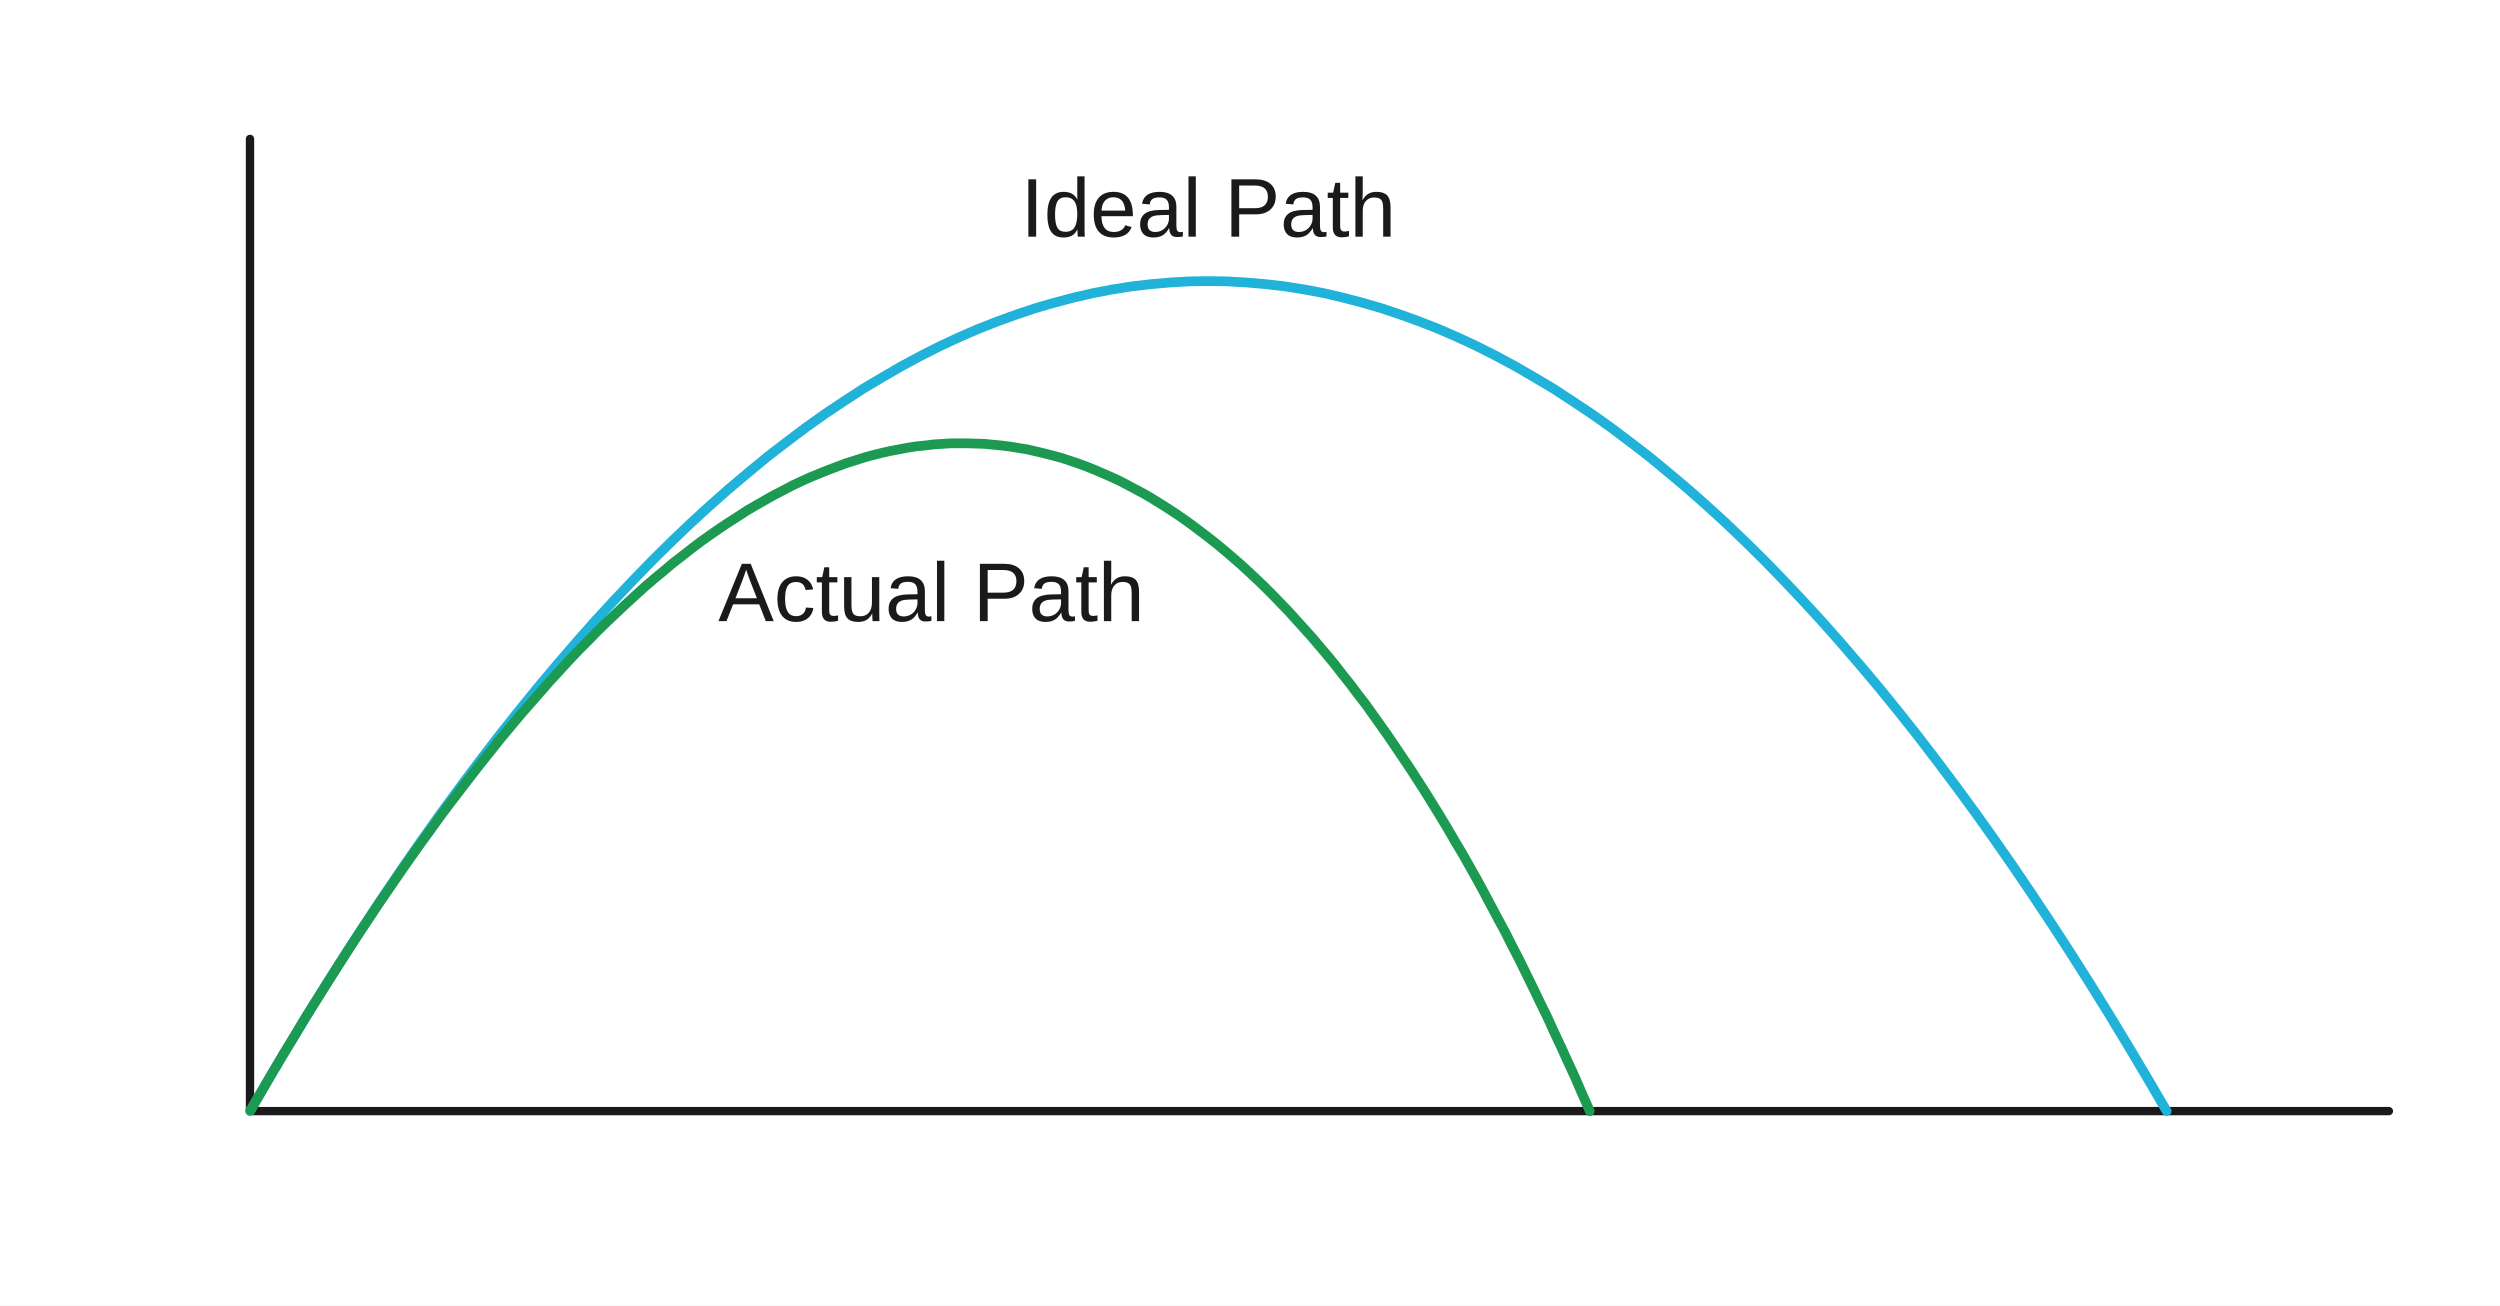
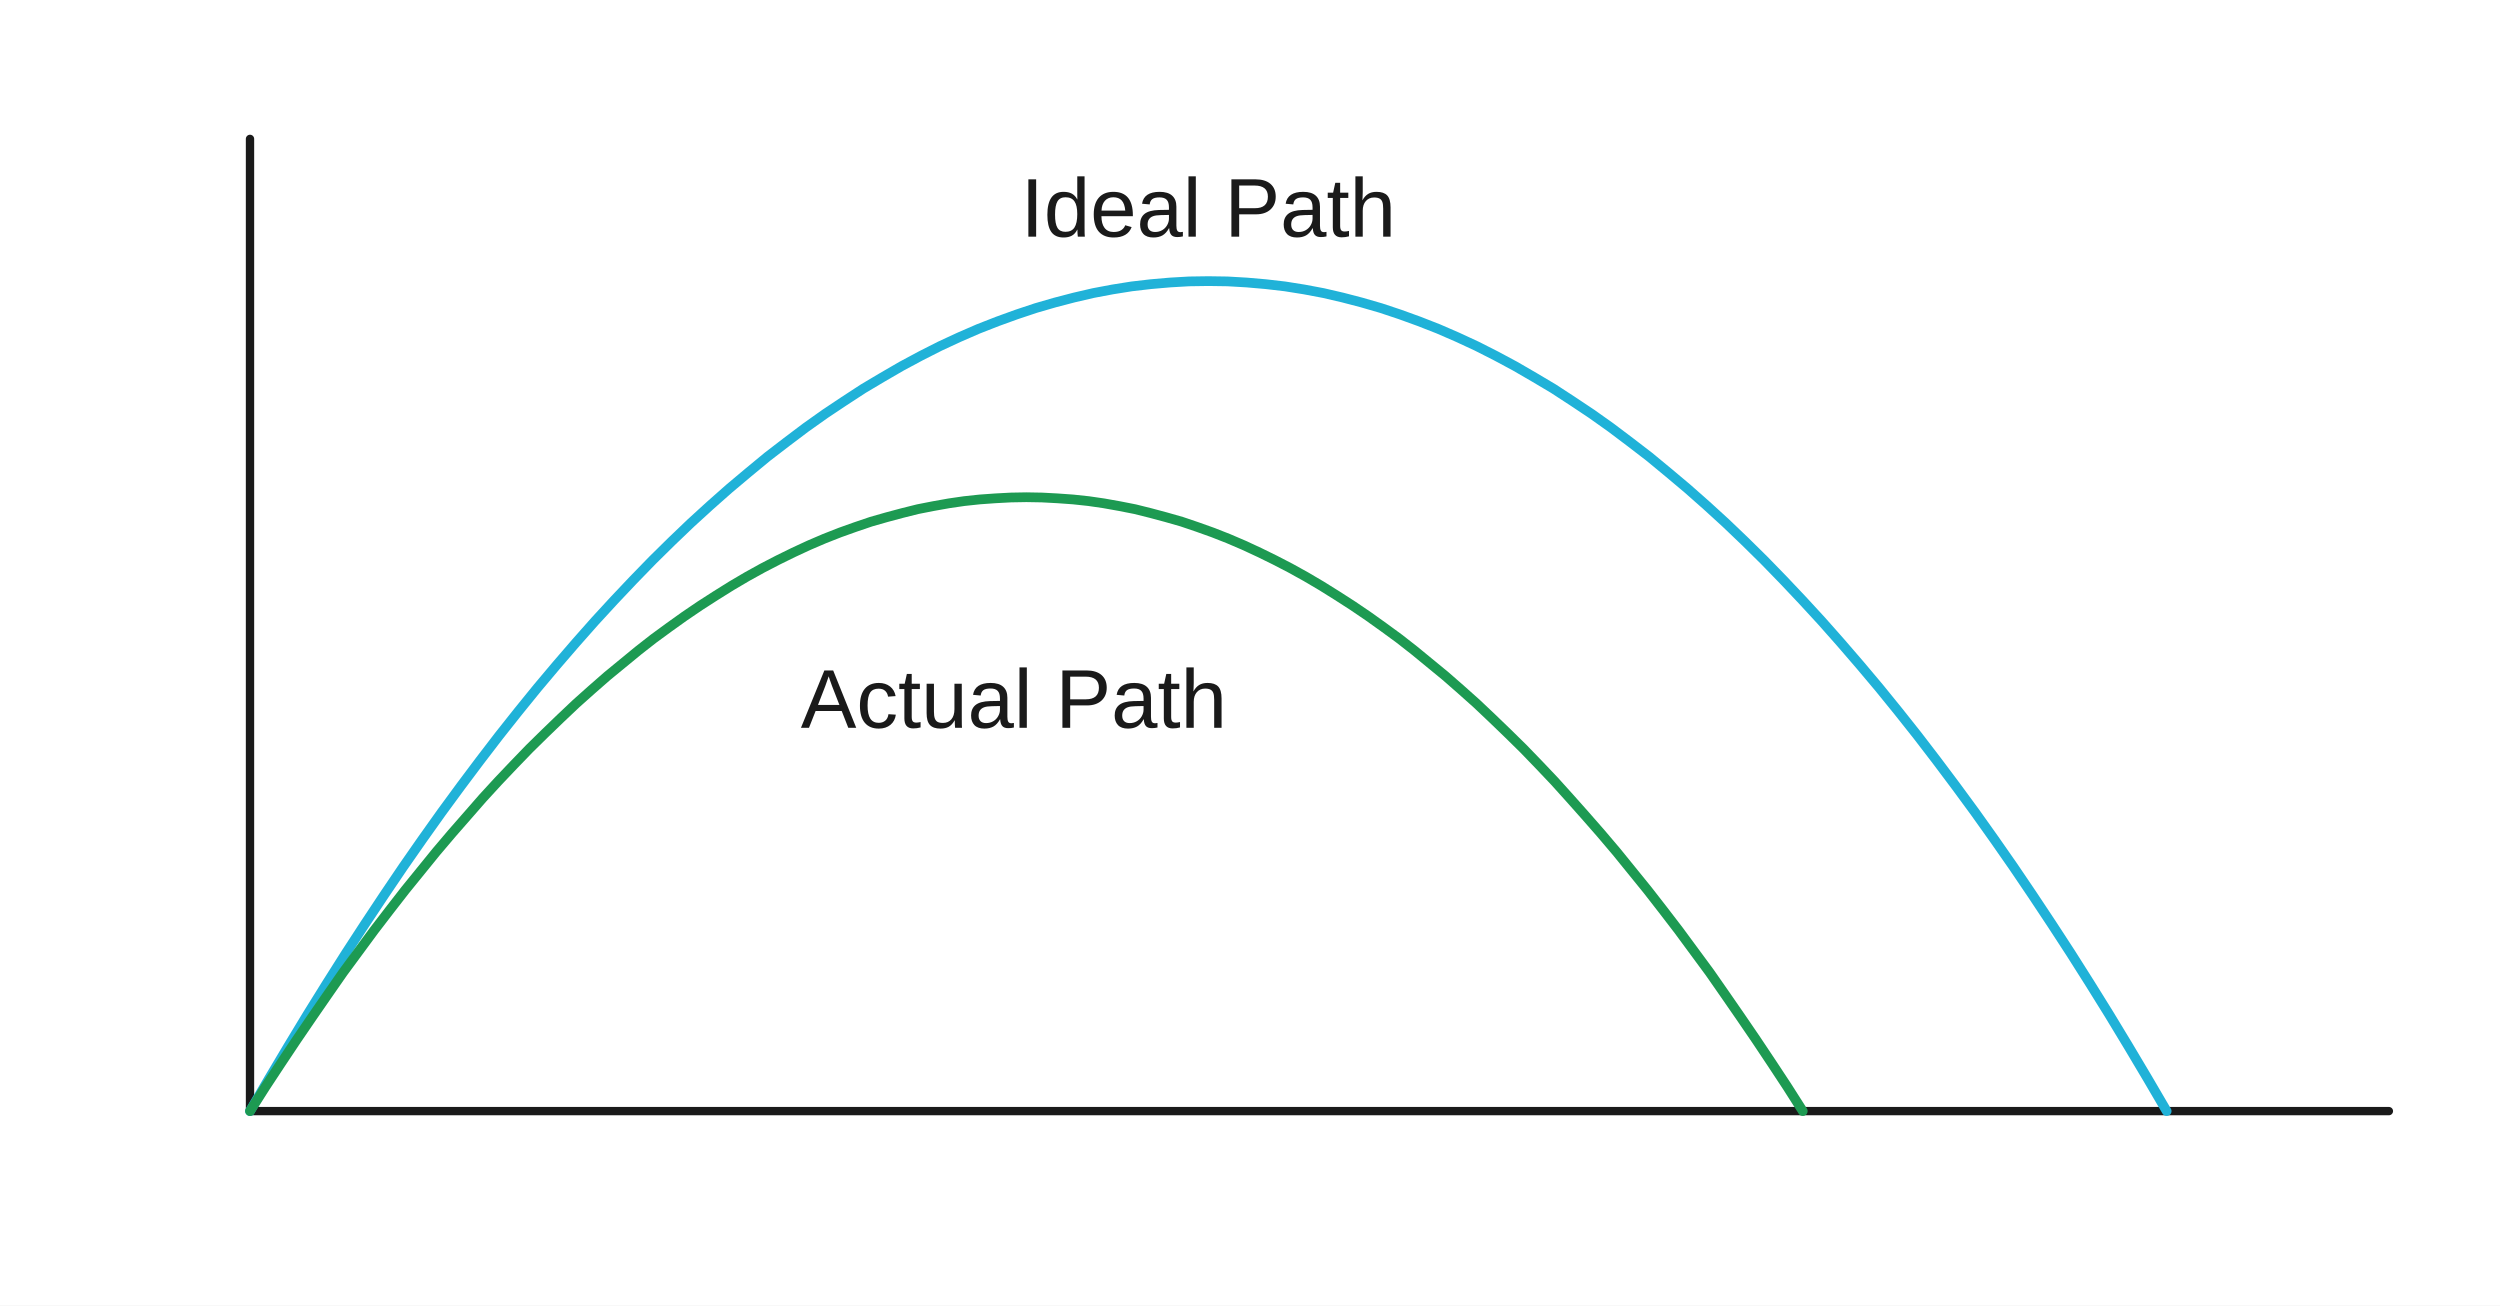
<svg xmlns="http://www.w3.org/2000/svg" viewBox="0 0 900 470" font-family="Arial, Helvetica, sans-serif">
  <rect width="900" height="470" fill="#ffffff" />
  <line x1="90.0" y1="400.0" x2="90.0" y2="50.0" stroke="#1a1a1a" stroke-width="3" stroke-linecap="round" />
  <line x1="90.0" y1="400.0" x2="860.0" y2="400.0" stroke="#1a1a1a" stroke-width="3" stroke-linecap="round" />
  <path d="M90.0 400.0 L96.9 388.2 L103.8 376.6 L110.7 365.2 L117.6 354.1 L124.5 343.2 L131.4 332.6 L138.3 322.2 L145.2 312.0 L152.1 302.1 L159.0 292.4 L165.9 283.0 L172.8 273.8 L179.7 264.8 L186.6 256.1 L193.5 247.6 L200.4 239.4 L207.3 231.4 L214.2 223.6 L221.1 216.1 L228.0 208.8 L234.9 201.7 L241.8 194.9 L248.7 188.3 L255.6 182.0 L262.5 175.9 L269.4 170.1 L276.3 164.4 L283.2 159.1 L290.1 153.9 L297.0 149.0 L303.9 144.4 L310.8 139.9 L317.7 135.8 L324.6 131.8 L331.5 128.1 L338.4 124.6 L345.3 121.4 L352.2 118.4 L359.1 115.7 L366.0 113.2 L372.9 110.9 L379.8 108.9 L386.7 107.1 L393.6 105.5 L400.5 104.2 L407.4 103.1 L414.3 102.3 L421.2 101.7 L428.1 101.3 L435.0 101.2 L441.9 101.3 L448.8 101.7 L455.7 102.3 L462.6 103.1 L469.5 104.2 L476.4 105.5 L483.3 107.1 L490.2 108.9 L497.1 110.9 L504.0 113.2 L510.9 115.7 L517.8 118.4 L524.7 121.4 L531.6 124.6 L538.5 128.1 L545.4 131.8 L552.3 135.8 L559.2 139.9 L566.1 144.4 L573.0 149.0 L579.9 153.9 L586.8 159.1 L593.7 164.4 L600.6 170.1 L607.5 175.9 L614.4 182.0 L621.3 188.3 L628.2 194.9 L635.1 201.7 L642.0 208.8 L648.9 216.1 L655.8 223.6 L662.7 231.4 L669.6 239.4 L676.5 247.6 L683.4 256.1 L690.3 264.8 L697.2 273.8 L704.1 283.0 L711.0 292.4 L717.9 302.1 L724.8 312.0 L731.7 322.2 L738.6 332.6 L745.5 343.2 L752.4 354.1 L759.3 365.2 L766.2 376.6 L773.1 388.2 L780.0 400.0" stroke="#20b2d8" stroke-width="3.5" fill="none" stroke-linejoin="round" stroke-linecap="round" />
-   <path d="M90.2 399.7 L94.2 392.8 L98.1 386.1 L102.0 379.5 L106.0 373.0 L109.8 366.6 L113.7 360.4 L117.6 354.2 L121.4 348.2 L125.2 342.3 L129.0 336.4 L132.8 330.7 L136.5 325.1 L140.3 319.6 L144.0 314.2 L147.7 308.9 L151.4 303.7 L155.1 298.6 L158.7 293.6 L162.4 288.7 L166.0 284.0 L169.6 279.3 L173.2 274.7 L176.8 270.2 L180.3 265.8 L183.9 261.5 L187.4 257.3 L191.0 253.2 L194.5 249.2 L198.0 245.2 L201.5 241.4 L204.9 237.7 L208.4 234.0 L211.9 230.5 L215.3 227.0 L218.7 223.7 L222.2 220.4 L225.6 217.2 L229.0 214.1 L232.3 211.1 L235.7 208.2 L239.1 205.4 L242.4 202.6 L245.8 200.0 L249.1 197.4 L252.4 194.9 L255.8 192.5 L259.1 190.2 L262.4 188.0 L265.7 185.9 L268.9 183.8 L272.2 181.9 L275.5 180.0 L278.7 178.2 L282.0 176.5 L285.2 174.8 L288.4 173.3 L291.7 171.8 L294.9 170.5 L298.1 169.2 L301.3 168.0 L304.5 166.8 L307.7 165.8 L310.8 164.8 L314.0 163.9 L317.2 163.1 L320.3 162.4 L323.5 161.8 L326.6 161.2 L329.7 160.7 L332.9 160.4 L336.0 160.0 L339.1 159.8 L342.2 159.6 L345.3 159.6 L348.4 159.6 L351.5 159.7 L354.6 159.8 L357.6 160.1 L360.7 160.4 L363.8 160.8 L366.8 161.3 L369.9 161.8 L372.9 162.5 L375.9 163.2 L379.0 164.0 L382.0 164.8 L385.0 165.8 L388.0 166.8 L391.0 167.9 L394.0 169.1 L397.0 170.4 L400.0 171.7 L403.0 173.1 L405.9 174.6 L408.9 176.2 L411.9 177.8 L414.8 179.5 L417.7 181.3 L420.7 183.2 L423.6 185.1 L426.5 187.1 L429.4 189.2 L432.3 191.4 L435.2 193.6 L438.1 195.9 L441.0 198.3 L443.9 200.8 L446.8 203.3 L449.6 205.9 L452.5 208.6 L455.3 211.3 L458.2 214.2 L461.0 217.1 L463.8 220.0 L466.6 223.1 L469.4 226.2 L472.2 229.3 L475.0 232.6 L477.8 235.9 L480.6 239.3 L483.3 242.8 L486.1 246.3 L488.8 249.9 L491.6 253.5 L494.3 257.3 L497.0 261.1 L499.7 264.9 L502.4 268.9 L505.1 272.9 L507.8 276.9 L510.5 281.1 L513.2 285.3 L515.8 289.5 L518.5 293.9 L521.1 298.2 L523.7 302.7 L526.4 307.2 L529.0 311.8 L531.6 316.4 L534.2 321.2 L536.7 325.9 L539.3 330.8 L541.9 335.6 L544.4 340.6 L547.0 345.6 L549.5 350.7 L552.0 355.8 L554.5 361.0 L557.1 366.3 L559.5 371.6 L562.0 376.9 L564.5 382.4 L567.0 387.8 L569.4 393.4 L571.9 399.0 L572.3 400.0" stroke="#1d9a52" stroke-width="3.5" fill="none" stroke-linejoin="round" stroke-linecap="round" />
+   <path d="M90.0 400.0 L95.6 391.2 L101.2 382.7 L106.8 374.3 L112.4 366.1 L118.0 358.0 L123.5 350.1 L129.1 342.5 L134.7 334.9 L140.3 327.6 L145.9 320.4 L151.5 313.5 L157.1 306.6 L162.7 300.0 L168.3 293.6 L173.8 287.3 L179.4 281.2 L185.0 275.3 L190.6 269.5 L196.2 264.0 L201.8 258.6 L207.4 253.3 L213.0 248.3 L218.6 243.4 L224.2 238.8 L229.8 234.2 L235.3 229.9 L240.9 225.8 L246.5 221.8 L252.1 218.0 L257.7 214.4 L263.3 210.9 L268.9 207.6 L274.5 204.5 L280.1 201.6 L285.6 198.9 L291.2 196.3 L296.8 193.9 L302.4 191.7 L308.0 189.7 L313.6 187.8 L319.2 186.2 L324.8 184.7 L330.4 183.3 L336.0 182.2 L341.6 181.2 L347.1 180.4 L352.7 179.8 L358.3 179.4 L363.9 179.1 L369.5 179.0 L375.1 179.1 L380.7 179.4 L386.3 179.8 L391.9 180.4 L397.4 181.2 L403.0 182.2 L408.6 183.3 L414.2 184.7 L419.8 186.2 L425.4 187.8 L431.0 189.7 L436.6 191.7 L442.2 193.9 L447.8 196.3 L453.4 198.9 L458.9 201.6 L464.5 204.5 L470.1 207.6 L475.7 210.9 L481.3 214.4 L486.9 218.0 L492.5 221.8 L498.1 225.8 L503.7 229.9 L509.2 234.2 L514.8 238.8 L520.4 243.4 L526.0 248.3 L531.6 253.3 L537.2 258.6 L542.8 264.0 L548.4 269.5 L554.0 275.3 L559.6 281.2 L565.1 287.3 L570.7 293.6 L576.3 300.0 L581.9 306.6 L587.5 313.5 L593.1 320.4 L598.7 327.6 L604.3 334.9 L609.9 342.5 L615.5 350.1 L621.0 358.0 L626.6 366.1 L632.2 374.3 L637.8 382.7 L643.4 391.2 L649.0 400.0" stroke="#1d9a52" stroke-width="3.5" fill="none" stroke-linejoin="round" stroke-linecap="round" />
  <text x="435.0" y="85.2" font-size="30" fill="#1a1a1a" text-anchor="middle" font-weight="400">Ideal Path</text>
-   <text x="335.3" y="223.6" font-size="30" fill="#1a1a1a" text-anchor="middle" font-weight="400">Actual Path</text>
+   <text x="365.0" y="262.0" font-size="30" fill="#1a1a1a" text-anchor="middle" font-weight="400">Actual Path</text>
</svg>
